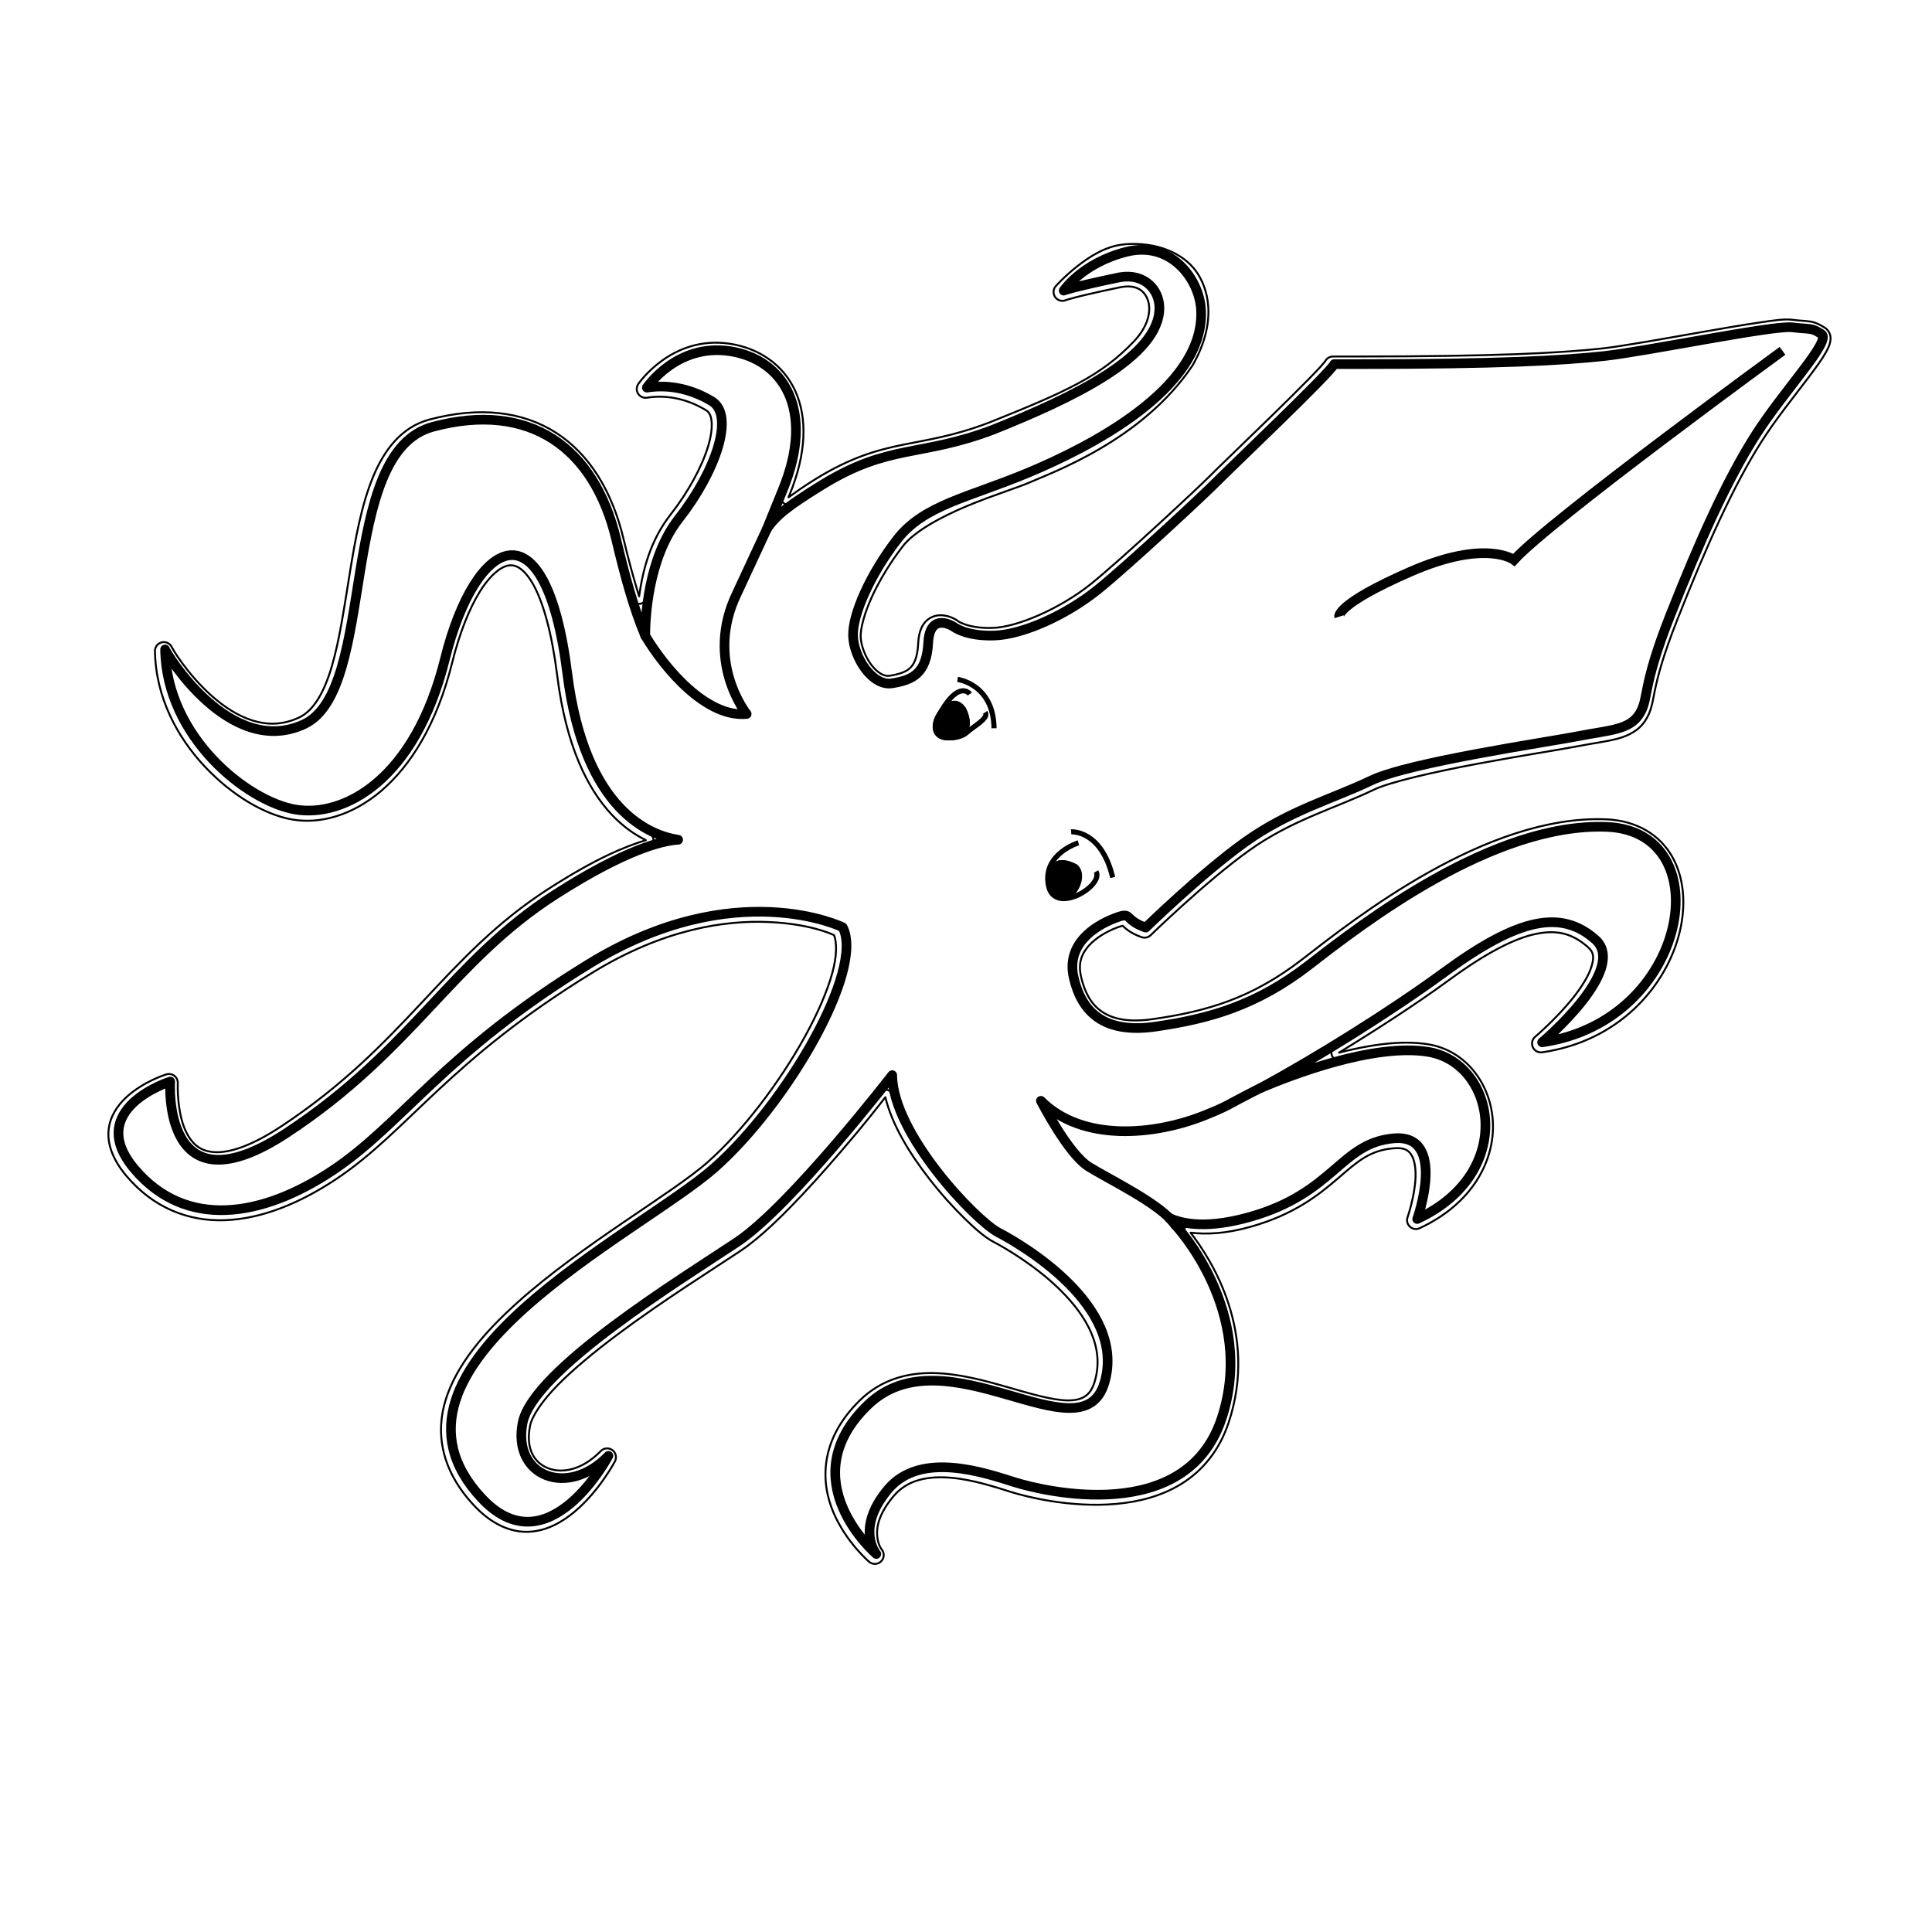
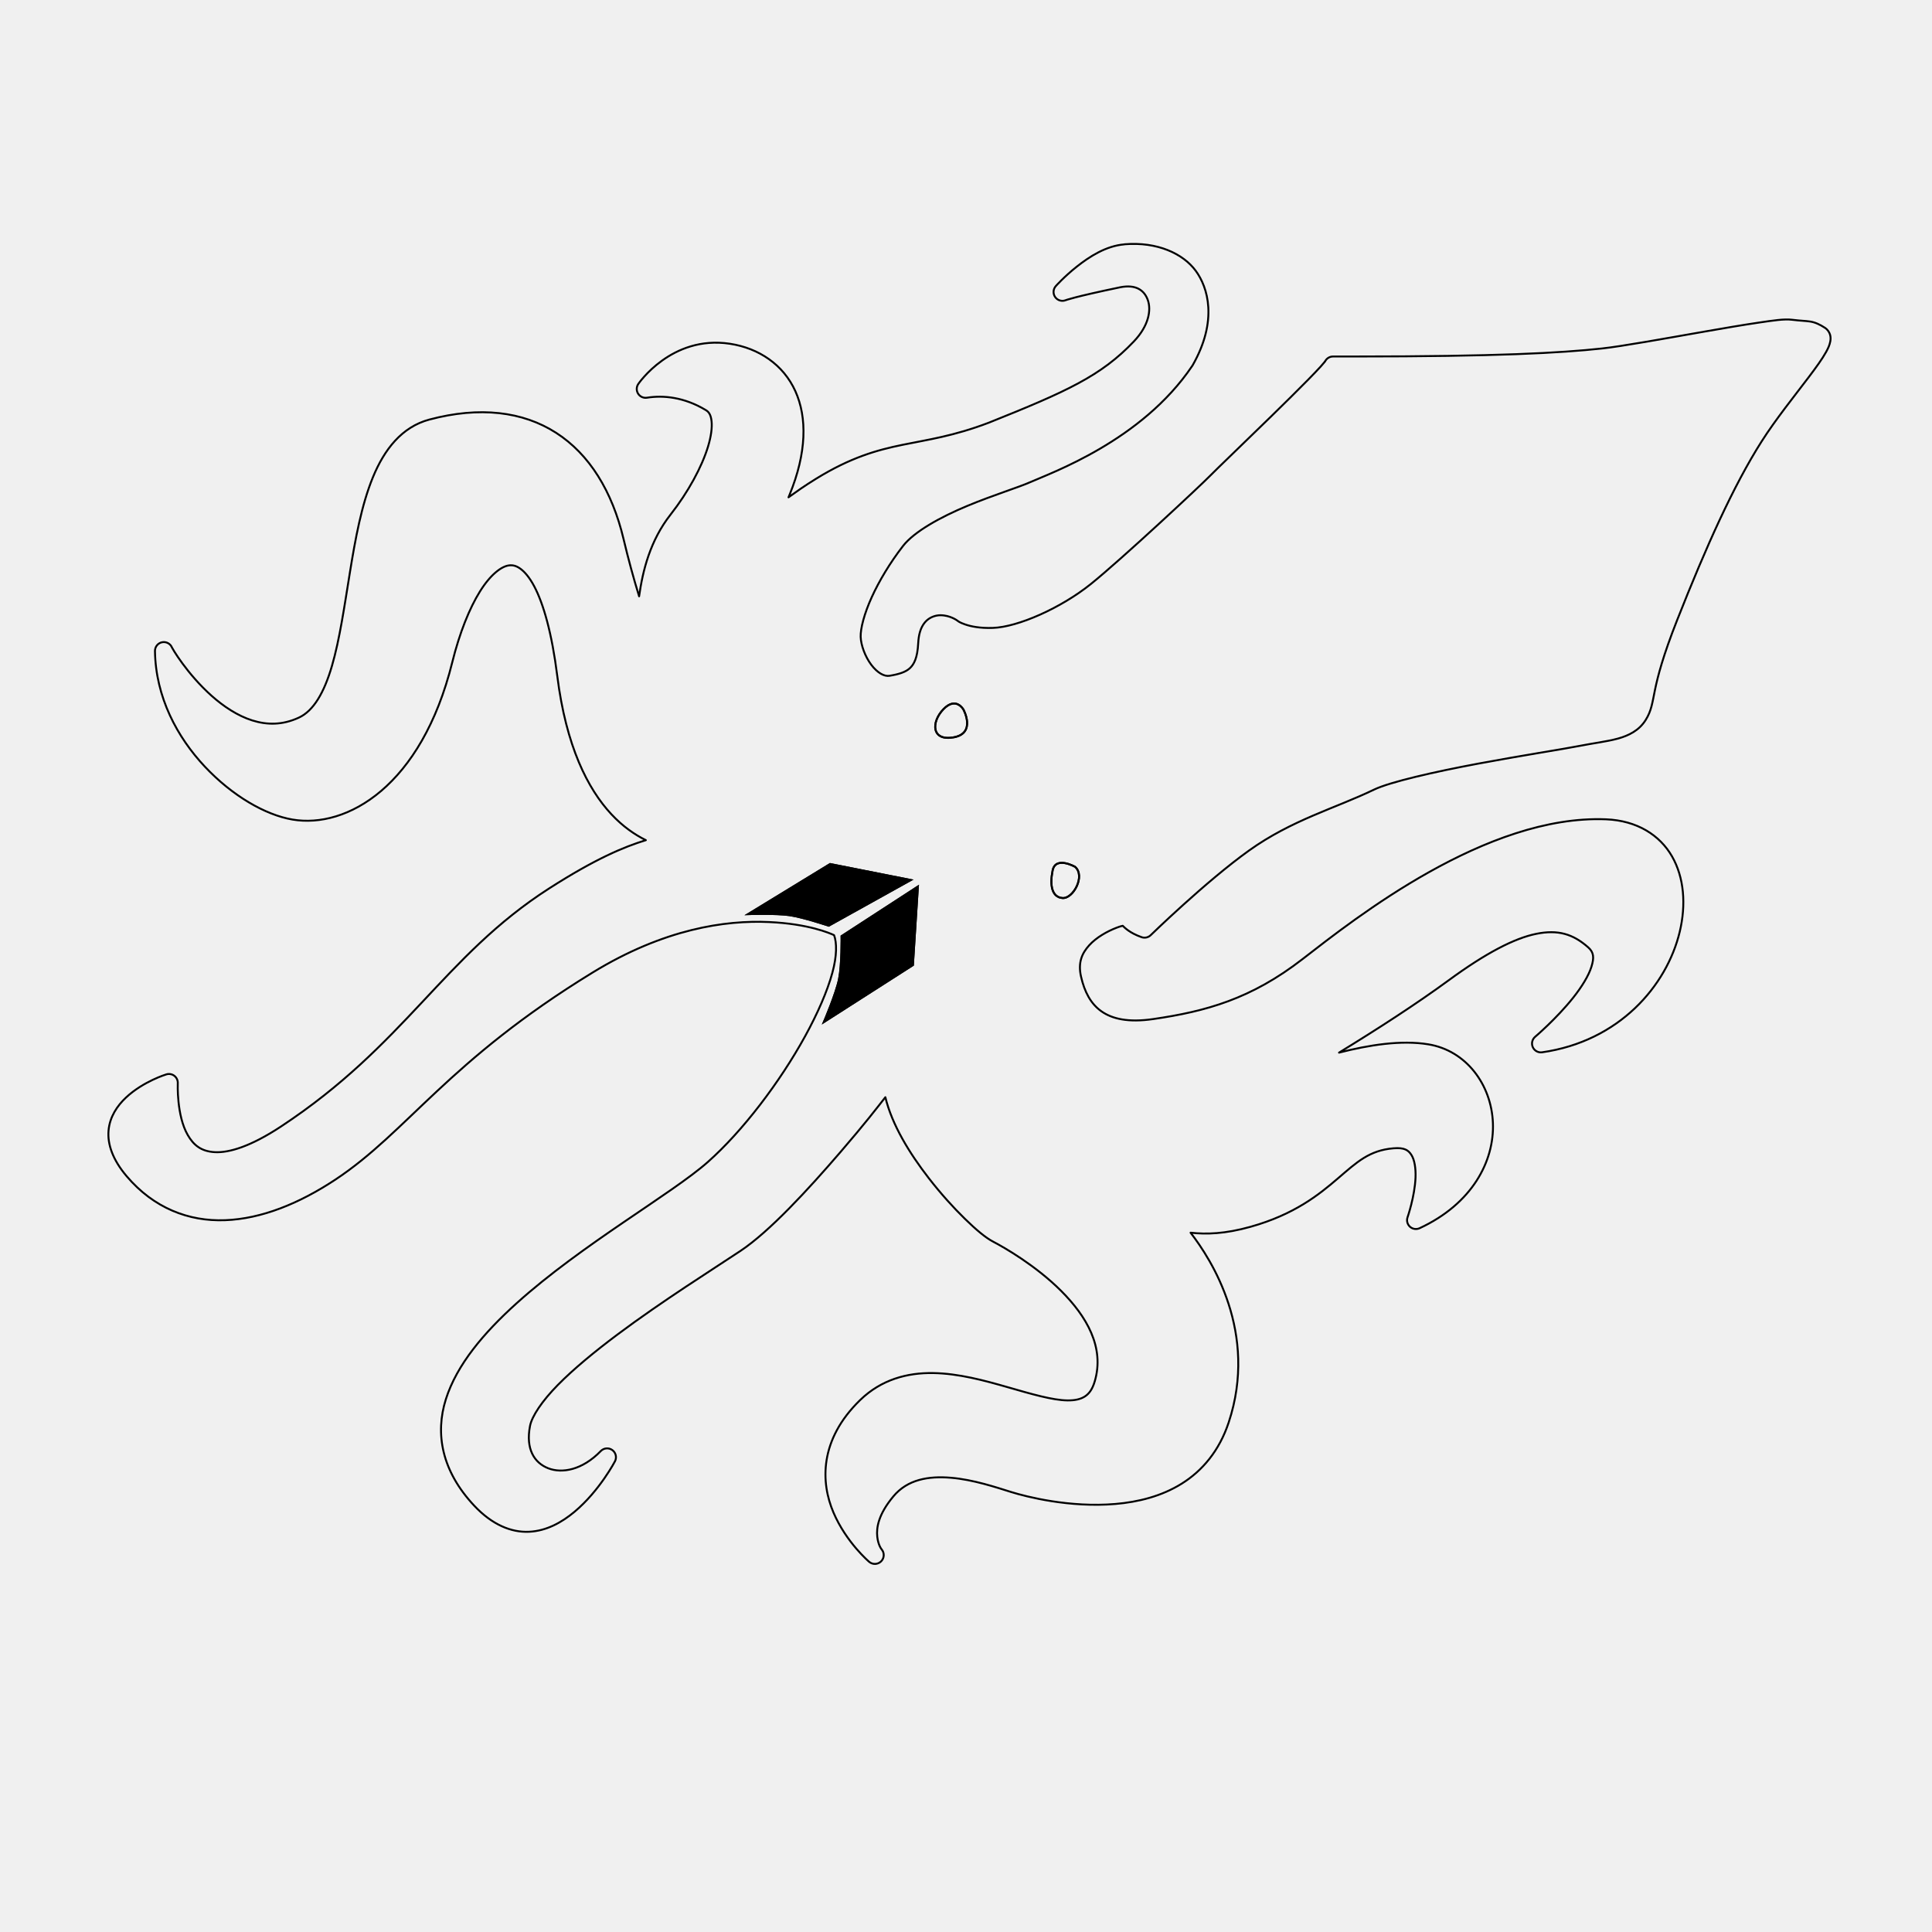
<svg xmlns="http://www.w3.org/2000/svg" width="100.0mm" height="100.0mm" viewBox="0 0 100.0 100.0" version="1.1" id="svg872">
  <defs id="defs866" />
-   <g id="g1424">
-     <rect id="rect1422" style="stroke:none;fill-opacity:1;fill:#FFFFFF" height="100.0" width="100.0" y="0" x="0" />
+   <g id="g1424" style="display:none">
+     <rect id="rect1422" style="fill:#ffffff;fill-opacity:1;stroke:none" height="100" width="100" y="0" x="0" />
  </g>
  <g id="g1426" style="display:inline">
    <path transform="translate(-2.375078,-199.7058)" style="display:inline;opacity:1;fill:none;stroke:#000000;stroke-width:0.1;stroke-linecap:round;stroke-linejoin:round;stroke-miterlimit:4;stroke-dasharray:none;stroke-opacity:1;image-rendering:auto" id="path56-6" d="m 60.574,212.354 c -0.956,0.079 -1.813,0.638 -2.461,1.15 -0.648,0.513 -1.09,1.01 -1.09,1.01 a 0.458,0.458 0 0 0 0.512,0.73 c 0,0 0.406,-0.166 2.826,-0.67 0.803,-0.158 1.241,0.149 1.424,0.66 0.183,0.511 0.06,1.323 -0.723,2.146 -1.694,1.782 -3.458,2.584 -7.508,4.205 -1.839,0.699 -3.137,0.873 -4.465,1.145 -1.33,0.272 -2.681,0.652 -4.465,1.75 -0.636,0.392 -1.027,0.674 -1.436,0.967 0.023,-0.057 0.032,-0.078 0.057,-0.139 0.885,-2.16 0.915,-3.989 0.297,-5.357 -0.619,-1.369 -1.887,-2.225 -3.391,-2.453 -3.028,-0.459 -4.742,2.088 -4.742,2.088 a 0.458,0.458 0 0 0 0.453,0.705 c 0.838,-0.135 1.925,-0.035 3.049,0.643 0.165,0.099 0.26,0.255 0.295,0.578 0.035,0.324 -0.024,0.785 -0.184,1.311 -0.319,1.05 -1.025,2.352 -1.938,3.516 -1.058,1.348 -1.439,2.892 -1.629,4.232 -0.293,-0.951 -0.561,-1.941 -0.805,-2.965 -0.587,-2.47 -1.763,-4.386 -3.488,-5.496 -1.725,-1.11 -3.966,-1.38 -6.562,-0.688 -1.43,0.381 -2.335,1.552 -2.924,2.988 -0.589,1.436 -0.907,3.18 -1.189,4.918 -0.283,1.738 -0.529,3.471 -0.93,4.844 -0.4,1.373 -0.95,2.326 -1.713,2.678 -0.856,0.395 -1.647,0.384 -2.41,0.145 -0.763,-0.24 -1.49,-0.725 -2.113,-1.281 -0.623,-0.556 -1.142,-1.178 -1.502,-1.668 -0.18,-0.245 -0.322,-0.458 -0.416,-0.609 -0.047,-0.076 -0.082,-0.137 -0.104,-0.176 -0.009,-0.015 -0.014,-0.023 -0.018,-0.029 a 0.458,0.458 0 0 0 -0.885,0.166 c 0.034,2.398 1.155,4.468 2.578,5.984 1.424,1.517 3.135,2.505 4.541,2.744 2.803,0.476 6.673,-1.711 8.268,-8.137 0.381,-1.536 0.892,-2.8 1.434,-3.67 0.542,-0.87 1.109,-1.299 1.504,-1.348 0.198,-0.024 0.373,0.016 0.592,0.174 0.218,0.158 0.467,0.446 0.707,0.896 0.48,0.9 0.92,2.427 1.199,4.65 0.458,3.647 1.576,5.847 2.803,7.162 0.597,0.64 1.216,1.059 1.783,1.34 -1.134,0.348 -2.604,0.959 -4.994,2.49 -2.749,1.76 -4.626,3.806 -6.607,5.918 -1.982,2.112 -4.072,4.294 -7.287,6.414 -1.585,1.045 -2.699,1.365 -3.42,1.326 -0.721,-0.038 -1.108,-0.376 -1.402,-0.883 -0.589,-1.013 -0.518,-2.674 -0.518,-2.674 a 0.458,0.458 0 0 0 -0.596,-0.467 c 0,0 -1.192,0.359 -2.088,1.201 -0.448,0.421 -0.839,0.992 -0.9,1.707 -0.061,0.715 0.222,1.518 0.936,2.359 1.405,1.655 3.213,2.349 5.098,2.279 1.884,-0.07 3.842,-0.865 5.709,-2.102 3.749,-2.483 5.809,-6.121 13.309,-10.715 3.703,-2.268 6.882,-2.718 9.137,-2.615 2.034,0.092 3.14,0.574 3.365,0.678 0.145,0.394 0.152,1.064 -0.088,1.943 -0.261,0.958 -0.762,2.106 -1.414,3.293 -1.305,2.373 -3.226,4.904 -5.033,6.506 -1.857,1.646 -6.515,4.262 -9.9,7.314 -1.693,1.526 -3.091,3.173 -3.658,4.961 -0.567,1.788 -0.217,3.721 1.469,5.516 0.926,0.986 1.914,1.389 2.83,1.348 0.916,-0.041 1.711,-0.493 2.361,-1.037 1.3,-1.088 2.094,-2.615 2.094,-2.615 a 0.458,0.458 0 0 0 -0.732,-0.531 c -0.97,1.001 -2.02,1.174 -2.729,0.895 -0.708,-0.279 -1.173,-0.983 -0.938,-2.191 0.099,-0.505 0.623,-1.289 1.441,-2.121 0.819,-0.832 1.911,-1.73 3.078,-2.604 2.334,-1.746 4.961,-3.392 6.377,-4.336 1.506,-1.004 3.498,-3.169 5.166,-5.107 1.303,-1.514 1.917,-2.319 2.33,-2.846 0.343,1.427 1.248,2.901 2.248,4.191 0.627,0.808 1.287,1.537 1.873,2.107 0.586,0.571 1.066,0.975 1.463,1.182 0.56,0.291 2.2,1.231 3.514,2.545 1.314,1.314 2.264,2.923 1.738,4.689 -0.125,0.419 -0.297,0.638 -0.512,0.777 -0.215,0.139 -0.504,0.207 -0.893,0.203 -0.777,-0.009 -1.885,-0.335 -3.098,-0.684 -1.213,-0.348 -2.541,-0.712 -3.867,-0.732 -1.326,-0.02 -2.67,0.33 -3.77,1.396 -2.122,2.06 -2.047,4.265 -1.383,5.82 0.664,1.556 1.854,2.559 1.854,2.559 a 0.458,0.458 0 0 0 0.646,-0.643 c 0,0 -0.183,-0.204 -0.232,-0.66 -0.049,-0.456 0.046,-1.147 0.836,-2.092 0.728,-0.871 1.808,-1.059 2.977,-0.961 1.168,0.098 2.352,0.5 3.117,0.738 0.797,0.248 3.04,0.82 5.395,0.619 1.177,-0.1 2.387,-0.397 3.439,-1.055 1.053,-0.658 1.936,-1.686 2.426,-3.166 1.539,-4.645 -0.897,-8.434 -1.973,-9.82 0.816,0.09 1.78,0.065 3.1,-0.305 2.283,-0.64 3.55,-1.667 4.529,-2.508 0.98,-0.841 1.623,-1.45 2.869,-1.555 0.577,-0.049 0.775,0.097 0.934,0.346 0.159,0.249 0.232,0.692 0.211,1.18 -0.042,0.975 -0.412,2.041 -0.412,2.041 a 0.458,0.458 0 0 0 0.625,0.568 c 2.725,-1.266 3.871,-3.471 3.793,-5.447 -0.078,-1.977 -1.375,-3.748 -3.344,-4.07 -1.412,-0.231 -3.075,0.034 -4.621,0.43 1.998,-1.224 4.003,-2.519 5.686,-3.752 1.912,-1.401 3.385,-2.165 4.516,-2.396 1.131,-0.231 1.911,0.006 2.695,0.699 0.291,0.258 0.315,0.528 0.168,1.002 -0.147,0.474 -0.515,1.062 -0.949,1.607 -0.868,1.09 -1.965,2.02 -1.965,2.02 a 0.458,0.458 0 0 0 0.359,0.803 c 3.99,-0.57 6.456,-3.44 7.125,-6.24 0.334,-1.4 0.23,-2.802 -0.4,-3.902 -0.63,-1.1 -1.812,-1.854 -3.416,-1.918 -6.19,-0.248 -12.961,5.105 -15.701,7.23 -2.673,2.074 -5.016,2.713 -7.734,3.109 -1.301,0.19 -2.129,-0.011 -2.682,-0.4 -0.553,-0.39 -0.877,-1.007 -1.057,-1.801 -0.163,-0.723 0.046,-1.199 0.422,-1.615 0.376,-0.416 0.942,-0.726 1.4,-0.904 0.216,-0.084 0.313,-0.102 0.338,-0.107 0.082,0.078 0.344,0.366 0.975,0.588 a 0.458,0.458 0 0 0 0.473,-0.104 c 0,0 2.855,-2.782 5.09,-4.381 2.214,-1.584 4.47,-2.187 6.465,-3.15 0.829,-0.4 3.155,-0.928 5.391,-1.346 2.236,-0.417 4.413,-0.754 5.227,-0.914 0.76,-0.15 1.414,-0.223 1.992,-0.379 0.578,-0.156 1.114,-0.426 1.449,-0.959 0.311,-0.494 0.348,-0.905 0.49,-1.584 0.142,-0.679 0.401,-1.713 1.145,-3.598 1.499,-3.798 2.914,-6.953 4.371,-9.244 0.722,-1.136 1.703,-2.353 2.447,-3.338 0.372,-0.493 0.686,-0.923 0.891,-1.293 0.102,-0.185 0.181,-0.35 0.217,-0.549 0.018,-0.1 0.025,-0.213 -0.012,-0.344 -0.037,-0.13 -0.133,-0.271 -0.254,-0.35 -0.288,-0.189 -0.53,-0.294 -0.779,-0.332 -0.25,-0.038 -0.471,-0.035 -0.938,-0.092 -0.409,-0.049 -0.949,0.035 -1.746,0.152 -0.797,0.117 -1.782,0.286 -2.805,0.465 -2.045,0.358 -4.251,0.759 -5.291,0.871 -2.148,0.231 -5.389,0.414 -12.814,0.414 h -1.102 a 0.458,0.458 0 0 0 -0.414,0.264 c 0.028,-0.06 0.003,-0.009 -0.039,0.043 -0.042,0.051 -0.104,0.126 -0.184,0.213 -0.159,0.175 -0.383,0.409 -0.646,0.678 -0.528,0.538 -1.221,1.222 -1.926,1.91 -1.409,1.376 -2.833,2.738 -3.148,3.062 -0.478,0.492 -4.6,4.34 -6.174,5.605 -1.551,1.247 -3.779,2.23 -5.072,2.273 -0.69,0.023 -1.156,-0.081 -1.443,-0.182 -0.287,-0.1 -0.359,-0.168 -0.359,-0.168 a 0.458,0.458 0 0 0 -0.035,-0.025 c 0,0 -0.366,-0.281 -0.881,-0.281 -0.257,-2e-5 -0.583,0.107 -0.801,0.369 -0.218,0.262 -0.324,0.619 -0.348,1.088 -0.038,0.749 -0.214,1.087 -0.436,1.289 -0.221,0.202 -0.567,0.309 -1.051,0.389 -0.27,0.044 -0.625,-0.152 -0.941,-0.57 -0.316,-0.419 -0.536,-1.015 -0.549,-1.449 -0.013,-0.424 0.184,-1.194 0.57,-2.043 0.386,-0.849 0.95,-1.791 1.621,-2.656 0.582,-0.751 1.955,-1.503 3.314,-2.07 1.359,-0.567 2.663,-0.962 3.285,-1.24 0.498,-0.222 1.966,-0.77 3.596,-1.725 1.63,-0.955 3.458,-2.332 4.773,-4.283 a 0.458,0.458 0 0 0 0.02,-0.029 c 1.336,-2.344 0.78,-4.058 0.166,-4.895 -0.648,-0.883 -1.981,-1.517 -3.693,-1.375 z" />
  </g>
-   <g id="g1428" />
-   <g id="g1430">
+   <g id="g1428" style="display:inline">
+     <path style="display:inline;fill:#000000;fill-opacity:1;stroke:#000000;stroke-width:0.1;stroke-linecap:butt;stroke-linejoin:miter;stroke-miterlimit:4;stroke-dasharray:none;stroke-opacity:1" d="m 43.56,48.454 c 0,0 0.021,1.474 -0.13,2.223 -0.151,0.749 -0.785,2.223 -0.785,2.223 l 4.607,-2.948 0.258,-4.064 z" id="path1828-2-0-0" />
+     <path style="display:inline;fill:#000000;fill-opacity:1;stroke:#000000;stroke-width:0.1;stroke-linecap:butt;stroke-linejoin:miter;stroke-miterlimit:4;stroke-dasharray:none;stroke-opacity:1" d="m 38.721,47.315 c 0,0 1.445,-0.048 2.145,0.053 0.7,0.101 2.028,0.545 2.028,0.545 l 4.248,-2.363 -4.176,-0.828 z" id="path1828-9-6" />
+     <path style="display:inline;opacity:1;fill:none;fill-opacity:1;stroke:#000000;stroke-width:0.1;stroke-linecap:butt;stroke-linejoin:miter;stroke-miterlimit:4;stroke-dasharray:none;stroke-opacity:1" d="m 55.642,44.864 c 0,0 -1.004,-0.567 -1.158,0.189 -0.154,0.756 -0.047,1.382 0.508,1.429 0.555,0.047 1.205,-1.146 0.65,-1.618 z" id="path841-0-3-2" />
+     <path style="display:inline;opacity:1;fill:none;fill-opacity:1;stroke:#000000;stroke-width:0.1;stroke-linecap:butt;stroke-linejoin:miter;stroke-miterlimit:4;stroke-dasharray:none;stroke-opacity:1" d="m 49.867,36.726 c 0,0 -0.384,-0.693 -1.036,-0.017 -0.651,0.676 -0.618,1.67 0.543,1.453 1.161,-0.217 0.493,-1.437 0.493,-1.437 z" id="path845-3-3-6-6" />
+   </g>
+   <g id="g1430" style="display:none">
    <path style="display:inline;opacity:1;fill:#000000;fill-opacity:1;stroke:#000000;stroke-width:0.265px;stroke-linecap:butt;stroke-linejoin:miter;stroke-opacity:1" d="m 55.666,44.852 c 0,0 -1.004,-0.567 -1.158,0.189 -0.154,0.756 -0.047,1.382 0.508,1.429 0.555,0.047 1.205,-1.146 0.65,-1.618 z" id="path841-0-7" />
    <path style="display:inline;opacity:1;fill:#000000;fill-opacity:1;stroke:#000000;stroke-width:0.265px;stroke-linecap:butt;stroke-linejoin:miter;stroke-opacity:1" d="m 49.879,36.714 c 0,0 -0.384,-0.693 -1.036,-0.017 -0.651,0.676 -0.618,1.67 0.543,1.453 1.161,-0.217 0.493,-1.437 0.493,-1.437 z" id="path845-3-5" />
  </g>
-   <g id="g1432" />
+   <g id="g1432" style="display:none" />
  <g id="g1434" style="display:inline">
-     <path style="display:inline;opacity:1;fill:none;stroke:#000000;stroke-width:0.1;stroke-linecap:round;stroke-linejoin:round;stroke-miterlimit:4;stroke-dasharray:none;stroke-opacity:1;image-rendering:auto" id="path56-6-3" d="m 60.607,212.746 c -0.823,0.068 -1.626,0.572 -2.25,1.066 -0.619,0.49 -1.041,0.963 -1.041,0.963 a 0.393,0.393 0 0 1 0,0.002 c -0.039,0.043 0.017,0.123 0.07,0.102 v 0.002 c 0,0 0.142,-0.057 0.555,-0.164 0.413,-0.107 1.126,-0.275 2.34,-0.527 a 0.393,0.393 0 0 1 0.004,-0.002 c 0.462,-0.091 0.871,-0.054 1.201,0.117 0.33,0.172 0.553,0.471 0.67,0.797 0.246,0.688 0.049,1.649 -0.809,2.551 -1.747,1.838 -3.592,2.676 -7.646,4.299 a 0.393,0.393 0 0 1 -0.006,0.002 c -1.876,0.713 -3.217,0.894 -4.527,1.162 -1.31,0.268 -2.593,0.627 -4.336,1.699 -0.626,0.385 -1.004,0.66 -1.414,0.953 a 0.393,0.393 0 0 1 -0.592,-0.469 c 0.023,-0.056 0.032,-0.078 0.057,-0.139 0.856,-2.091 0.865,-3.802 0.303,-5.047 -0.561,-1.241 -1.7,-2.016 -3.092,-2.227 -2.789,-0.423 -4.351,1.909 -4.355,1.916 -0.027,0.041 0.013,0.107 0.062,0.1 0.921,-0.148 2.109,-0.031 3.314,0.695 0.263,0.158 0.441,0.485 0.482,0.871 0.044,0.41 -0.027,0.906 -0.197,1.467 -0.339,1.118 -1.066,2.446 -2.006,3.645 -0.996,1.269 -1.363,2.735 -1.549,4.045 a 0.393,0.393 0 0 1 -0.764,0.061 c -0.295,-0.959 -0.567,-1.957 -0.812,-2.988 -0.571,-2.4 -1.698,-4.215 -3.318,-5.258 -1.619,-1.042 -3.731,-1.308 -6.248,-0.637 -1.276,0.34 -2.098,1.381 -2.662,2.756 -0.566,1.379 -0.882,3.099 -1.164,4.832 -0.282,1.732 -0.528,3.474 -0.941,4.891 -0.414,1.418 -0.983,2.491 -1.926,2.926 -0.942,0.434 -1.857,0.424 -2.691,0.162 -0.84,-0.264 -1.606,-0.782 -2.258,-1.363 -0.651,-0.581 -1.184,-1.221 -1.557,-1.729 -0.186,-0.253 -0.333,-0.474 -0.434,-0.635 -0.051,-0.083 -0.089,-0.149 -0.113,-0.193 0.002,0.004 0.009,0.026 -0.025,-0.041 a 0.393,0.393 0 0 1 -0.016,-0.037 c -0.021,-0.056 -0.125,-0.036 -0.125,0.023 0.034,2.278 1.102,4.256 2.473,5.717 1.374,1.464 3.039,2.409 4.32,2.627 2.548,0.433 6.257,-1.542 7.82,-7.844 0.389,-1.567 0.907,-2.862 1.48,-3.783 0.576,-0.926 1.161,-1.454 1.789,-1.531 0.278,-0.034 0.597,0.048 0.871,0.246 0.288,0.208 0.564,0.541 0.824,1.029 0.52,0.975 0.959,2.535 1.242,4.787 0.451,3.588 1.541,5.701 2.699,6.943 0.563,0.604 1.14,0.994 1.67,1.256 a 0.393,0.393 0 0 1 -0.059,0.727 c -1.102,0.338 -2.528,0.93 -4.896,2.447 -2.701,1.73 -4.549,3.742 -6.533,5.855 -1.984,2.114 -4.104,4.327 -7.357,6.473 -1.625,1.071 -2.8,1.436 -3.658,1.391 -0.836,-0.044 -1.389,-0.508 -1.721,-1.078 -0.345,-0.593 -0.473,-1.302 -0.531,-1.873 -0.059,-0.571 -0.039,-1.016 -0.039,-1.016 a 0.393,0.393 0 0 1 0,-0.01 c 0.003,-0.042 -0.044,-0.077 -0.084,-0.064 a 0.393,0.393 0 0 1 -0.006,0.002 c 0,0 -1.122,0.35 -1.932,1.111 -0.402,0.378 -0.727,0.862 -0.777,1.453 -0.05,0.588 0.177,1.286 0.844,2.072 1.332,1.57 3.005,2.206 4.783,2.141 1.784,-0.066 3.68,-0.828 5.506,-2.037 3.656,-2.422 5.769,-6.098 13.32,-10.723 3.768,-2.308 7.036,-2.777 9.359,-2.672 2.089,0.095 3.265,0.6 3.512,0.713 a 0.393,0.393 0 0 1 0.205,0.221 c 0.194,0.526 0.176,1.254 -0.078,2.184 -0.274,1.004 -0.786,2.173 -1.449,3.379 -1.326,2.412 -3.258,4.965 -5.115,6.611 -1.947,1.726 -6.564,4.305 -9.898,7.312 -1.668,1.504 -3.015,3.111 -3.547,4.787 -0.528,1.666 -0.227,3.415 1.381,5.127 0.867,0.923 1.737,1.26 2.525,1.225 0.797,-0.036 1.516,-0.434 2.127,-0.945 1.22,-1.021 1.995,-2.492 1.996,-2.494 0.028,-0.054 -0.061,-0.12 -0.104,-0.076 -1.053,1.083 -2.27,1.332 -3.152,0.984 -0.432,-0.17 -0.811,-0.487 -1.031,-0.941 -0.22,-0.454 -0.278,-1.026 -0.148,-1.691 0.134,-0.687 0.702,-1.46 1.549,-2.32 0.842,-0.855 1.945,-1.762 3.121,-2.643 2.352,-1.76 4.989,-3.413 6.395,-4.35 1.422,-0.948 3.424,-3.104 5.086,-5.035 1.298,-1.509 1.903,-2.301 2.32,-2.832 a 0.393,0.393 0 0 1 0.691,0.15 c 0.32,1.334 1.194,2.777 2.176,4.043 0.615,0.793 1.264,1.51 1.836,2.066 0.575,0.56 1.046,0.944 1.371,1.113 0.589,0.306 2.246,1.254 3.609,2.617 1.36,1.36 2.419,3.125 1.838,5.078 -0.142,0.478 -0.382,0.807 -0.674,0.996 -0.301,0.196 -0.675,0.27 -1.111,0.266 -0.883,-0.01 -1.992,-0.349 -3.203,-0.697 -1.21,-0.347 -2.506,-0.7 -3.764,-0.719 -1.253,-0.019 -2.475,0.3 -3.49,1.285 -2.018,1.959 -1.911,3.943 -1.295,5.385 0.621,1.455 1.744,2.409 1.746,2.41 0.049,0.035 0.13,-0.042 0.09,-0.09 l 0.01,0.012 c 0,0 -0.09,-0.104 -0.16,-0.25 -0.07,-0.146 -0.14,-0.355 -0.17,-0.629 -0.06,-0.552 0.085,-1.381 0.926,-2.387 0.833,-0.996 2.08,-1.205 3.311,-1.102 1.235,0.104 2.446,0.521 3.201,0.756 0.761,0.237 2.973,0.795 5.244,0.602 1.135,-0.097 2.281,-0.382 3.264,-0.996 0.98,-0.613 1.799,-1.558 2.262,-2.955 1.48,-4.466 -0.871,-8.118 -1.91,-9.457 a 0.393,0.393 0 0 1 0.354,-0.631 c 0.774,0.086 1.675,0.065 2.951,-0.293 2.214,-0.621 3.406,-1.593 4.379,-2.428 0.973,-0.836 1.731,-1.534 3.092,-1.648 0.325,-0.027 0.585,-0.005 0.812,0.094 0.227,0.099 0.386,0.276 0.486,0.434 0.243,0.381 0.294,0.871 0.271,1.408 -0.045,1.062 -0.434,2.152 -0.434,2.152 a 0.393,0.393 0 0 1 0,0.004 c -0.017,0.048 0.042,0.101 0.088,0.08 a 0.393,0.393 0 0 1 0,-0.002 c 2.605,-1.21 3.638,-3.261 3.566,-5.074 -0.072,-1.814 -1.244,-3.408 -3.014,-3.697 -1.316,-0.215 -2.94,0.033 -4.461,0.422 a 0.393,0.393 0 0 1 -0.303,-0.717 c 1.993,-1.221 3.99,-2.51 5.658,-3.732 1.935,-1.418 3.438,-2.213 4.67,-2.465 1.217,-0.249 2.185,0.039 3.033,0.789 0.193,0.171 0.339,0.403 0.377,0.656 0.038,0.253 -0.012,0.495 -0.094,0.758 -0.175,0.564 -0.563,1.166 -1.016,1.734 -0.901,1.132 -2.02,2.076 -2.02,2.076 -0.042,0.036 -0.004,0.121 0.051,0.113 3.829,-0.547 6.165,-3.296 6.797,-5.943 0.316,-1.324 0.208,-2.624 -0.359,-3.615 -0.563,-0.983 -1.601,-1.661 -3.09,-1.721 -5.952,-0.238 -12.701,5.019 -15.445,7.148 -2.73,2.118 -5.172,2.787 -7.918,3.188 -1.364,0.199 -2.313,-0.007 -2.965,-0.467 -0.653,-0.461 -1.021,-1.186 -1.213,-2.037 -0.187,-0.83 0.087,-1.492 0.514,-1.965 0.442,-0.49 1.049,-0.814 1.549,-1.008 0.235,-0.091 0.398,-0.125 0.398,-0.125 a 0.393,0.393 0 0 1 0.354,0.102 c 0.063,0.06 0.11,0.114 0.236,0.203 0.126,0.089 0.316,0.198 0.598,0.297 0.023,0.008 0.049,0.003 0.066,-0.014 0,0 2.855,-2.788 5.137,-4.42 2.279,-1.63 4.573,-2.243 6.521,-3.184 0.483,-0.233 1.271,-0.459 2.246,-0.695 0.975,-0.237 2.121,-0.474 3.244,-0.684 2.244,-0.419 4.437,-0.759 5.223,-0.914 0.778,-0.153 1.431,-0.227 1.967,-0.371 0.526,-0.142 0.953,-0.366 1.219,-0.789 0.266,-0.423 0.292,-0.759 0.438,-1.455 0.145,-0.694 0.414,-1.761 1.164,-3.662 1.503,-3.807 2.922,-6.978 4.404,-9.311 0.74,-1.165 1.726,-2.386 2.465,-3.363 0.37,-0.489 0.677,-0.913 0.861,-1.246 0.096,-0.173 0.149,-0.291 0.174,-0.428 0.012,-0.067 0.013,-0.108 -0.004,-0.168 -0.008,-0.028 -0.067,-0.114 -0.09,-0.129 -0.26,-0.17 -0.444,-0.244 -0.625,-0.271 -0.212,-0.033 -0.441,-0.032 -0.924,-0.09 -0.315,-0.038 -0.843,0.033 -1.643,0.15 -0.79,0.116 -1.772,0.284 -2.793,0.463 -2.043,0.358 -4.236,0.759 -5.316,0.875 -2.168,0.233 -5.425,0.416 -12.857,0.416 h -1.102 c -0.024,2e-5 -0.048,0.015 -0.059,0.037 a 0.393,0.393 0 0 1 -0.078,0.109 c -0.006,0.008 -0.005,0.008 -0.012,0.016 -0.047,0.058 -0.113,0.135 -0.197,0.229 -0.165,0.182 -0.39,0.418 -0.656,0.689 -0.532,0.542 -1.226,1.227 -1.932,1.916 -1.411,1.378 -2.857,2.76 -3.143,3.055 -0.276,0.284 -1.402,1.345 -2.691,2.529 -1.289,1.184 -2.71,2.46 -3.518,3.109 -1.616,1.299 -3.828,2.31 -5.305,2.359 -0.735,0.025 -1.254,-0.087 -1.586,-0.203 -0.16,-0.056 -0.271,-0.106 -0.348,-0.148 -0.077,-0.042 -0.15,-0.104 -0.15,-0.104 l 0.023,0.019 c -0.002,-0.001 -0.004,-8.4e-4 -0.006,-0.002 a 0.393,0.393 0 0 1 -0.025,-0.018 c 0,0 -0.269,-0.201 -0.641,-0.201 -0.148,-2e-5 -0.37,0.074 -0.498,0.229 -0.145,0.174 -0.236,0.436 -0.258,0.855 -0.041,0.804 -0.257,1.281 -0.562,1.561 -0.321,0.293 -0.741,0.403 -1.252,0.486 -0.507,0.083 -0.954,-0.238 -1.32,-0.723 -0.371,-0.492 -0.61,-1.118 -0.627,-1.674 -0.017,-0.56 0.203,-1.332 0.605,-2.217 0.401,-0.881 0.978,-1.845 1.668,-2.734 0.688,-0.887 2.086,-1.615 3.473,-2.193 1.382,-0.577 2.715,-0.985 3.277,-1.236 0.541,-0.241 1.959,-0.769 3.557,-1.705 1.598,-0.936 3.377,-2.281 4.646,-4.164 a 0.393,0.393 0 0 1 0.004,-0.004 v -0.002 c 4.87e-4,-8.5e-4 0.002,-0.001 0.002,-0.002 1.269,-2.229 0.719,-3.742 0.189,-4.463 -0.549,-0.748 -1.744,-1.348 -3.344,-1.215 z" transform="translate(-2.375078,-199.7058)" />
+     <path style="fill:#000000;fill-opacity:1;stroke:#000000;stroke-width:0.1;stroke-linecap:butt;stroke-linejoin:miter;stroke-miterlimit:4;stroke-dasharray:none;stroke-opacity:1" d="m 43.56,48.454 c 0,0 0.021,1.474 -0.13,2.223 -0.151,0.749 -0.785,2.223 -0.785,2.223 l 4.607,-2.948 0.258,-4.064 z" id="path1828-2-0" />
+     <path style="fill:#000000;fill-opacity:1;stroke:#000000;stroke-width:0.1;stroke-linecap:butt;stroke-linejoin:miter;stroke-miterlimit:4;stroke-dasharray:none;stroke-opacity:1" d="m 38.721,47.315 c 0,0 1.445,-0.048 2.145,0.053 0.7,0.101 2.028,0.545 2.028,0.545 l 4.248,-2.363 -4.176,-0.828 z" id="path1828-9" />
+     <path style="display:inline;opacity:1;fill:none;fill-opacity:1;stroke:#000000;stroke-width:0.1;stroke-linecap:butt;stroke-linejoin:miter;stroke-miterlimit:4;stroke-dasharray:none;stroke-opacity:1" d="m 55.642,44.864 c 0,0 -1.004,-0.567 -1.158,0.189 -0.154,0.756 -0.047,1.382 0.508,1.429 0.555,0.047 1.205,-1.146 0.65,-1.618 z" id="path841-0-3" />
+     <path style="display:inline;opacity:1;fill:none;fill-opacity:1;stroke:#000000;stroke-width:0.1;stroke-linecap:butt;stroke-linejoin:miter;stroke-miterlimit:4;stroke-dasharray:none;stroke-opacity:1" d="m 49.867,36.726 c 0,0 -0.384,-0.693 -1.036,-0.017 -0.651,0.676 -0.618,1.67 0.543,1.453 1.161,-0.217 0.493,-1.437 0.493,-1.437 z" id="path845-3-3-6" />
  </g>
-   <g id="g1436" style="display:inline;opacity:1">
+   <g id="g1436" style="display:none;opacity:1">
    <path style="display:inline;opacity:1;fill:#000000;fill-opacity:1;stroke:#000000;stroke-width:0.265px;stroke-linecap:butt;stroke-linejoin:miter;stroke-opacity:1" d="m 55.642,44.864 c 0,0 -1.004,-0.567 -1.158,0.189 -0.154,0.756 -0.047,1.382 0.508,1.429 0.555,0.047 1.205,-1.146 0.65,-1.618 z" id="path841-0" />
-     <path style="display:inline;opacity:1;fill:#000000;fill-opacity:1;stroke:#000000;stroke-width:0.265px;stroke-linecap:butt;stroke-linejoin:miter;stroke-opacity:1" d="m 49.867,36.726 c 0,0 -0.384,-0.693 -1.036,-0.017 -0.651,0.676 -0.618,1.67 0.543,1.453 1.161,-0.217 0.493,-1.437 0.493,-1.437 z" id="path845-3" />
+     <path style="display:inline;opacity:1;fill:#000000;fill-opacity:1;stroke:#000000;stroke-width:0.265px;stroke-linecap:butt;stroke-linejoin:miter;stroke-opacity:1" d="m 49.867,36.726 c 0,0 -0.384,-0.693 -1.036,-0.017 -0.651,0.676 -0.618,1.67 0.543,1.453 1.161,-0.217 0.493,-1.437 0.493,-1.437 z" id="path845-3-3" />
  </g>
-   <g id="g1438" style="display:inline">
+   <g id="g1438" style="display:none">
    <g transform="translate(-2.308551,-199.7762)" style="display:inline;opacity:1;stroke:#000000;stroke-opacity:1" id="g1029">
      <g id="g916" style="stroke:#000000;stroke-opacity:1">
        <path style="display:inline;fill:none;fill-opacity:1;stroke:#000000;stroke-width:0.5;stroke-linecap:round;stroke-linejoin:round;stroke-miterlimit:4;stroke-dasharray:none;stroke-opacity:1;image-rendering:auto" d="m 35.706,232.683 c 1.023,1.708 3.162,4.249 5.25,4.048 0,0 -2.205,-2.74 -0.501,-6.247 l 1.55,-3.333 v 0" id="path896" />
        <path style="display:inline;fill:none;fill-opacity:1;stroke:#000000;stroke-width:0.5;stroke-linecap:round;stroke-linejoin:round;stroke-miterlimit:4;stroke-dasharray:none;stroke-opacity:1;image-rendering:auto" d="m 67.56,256.085 c -1.92,0.969 -1.536,0.869 -2.856,1.404 -2.639,1.069 -6.381,1.403 -8.519,-0.735 0,0 1.403,2.739 2.472,3.408 1.069,0.668 3.742,1.938 4.477,3.007" id="path892" />
        <path style="display:inline;fill:none;stroke:#000000;stroke-width:0.5;stroke-linecap:round;stroke-linejoin:round;stroke-miterlimit:4;stroke-dasharray:none;stroke-opacity:1;image-rendering:auto" clip-path="none" d="m 60.61,212.809 c -2.292,0.583 -3.245,2.009 -3.245,2.009 0,0 0.464,-0.184 2.908,-0.692 1.284,-0.217 2.034,0.656 2.046,1.562 0.032,2.55 -4.539,4.699 -8.594,6.323 -3.775,1.437 -5.385,0.722 -8.86,2.86 -1.726,1.062 -2.405,1.589 -2.86,2.28 0.287,-0.706 0.458,-1.137 0.818,-2.016 1.704,-4.159 0.017,-6.765 -2.739,-7.183 -2.756,-0.418 -4.293,1.888 -4.293,1.888 0.935,-0.15 2.138,-0.034 3.357,0.701 1.219,0.735 0.184,3.675 -1.704,6.08 -1.612,2.054 -1.736,5.186 -1.738,6.062 -0.621,-1.477 -1.081,-3.215 -1.499,-4.972 -1.136,-4.777 -4.477,-7.183 -9.488,-5.846 -5.011,1.336 -2.84,13.63 -6.682,15.401 -3.842,1.771 -7.15,-3.708 -7.183,-3.875 0.064,4.519 4.235,7.86 6.739,8.285 2.504,0.425 6.189,-1.512 7.748,-7.795 1.559,-6.284 5.197,-8.268 6.331,0.756 0.899,7.157 4.346,8.396 5.737,8.604 -0.854,0.055 -2.739,0.517 -6.352,2.83 -5.386,3.449 -7.37,8.032 -13.89,12.331 -6.52,4.299 -6.048,-2.646 -6.048,-2.646 0,0 -4.488,1.417 -1.842,4.536 2.646,3.118 6.567,2.504 10.205,0.095 3.638,-2.409 5.764,-6.095 13.323,-10.725 7.559,-4.63 13.123,-1.891 13.123,-1.891 1.136,2.205 -2.886,9.122 -6.615,12.427 -3.912,3.468 -18.461,10.323 -12.06,17.138 3.443,3.666 6.548,-2.205 6.548,-2.205 -2.138,2.205 -4.978,1.036 -4.443,-1.704 0.535,-2.739 8.285,-7.483 11.091,-9.354 2.806,-1.871 8.041,-8.647 8.041,-8.647 0.024,3.047 4.322,7.536 5.504,8.15 1.181,0.614 6.662,3.803 5.481,7.772 -1.181,3.969 -8.244,-2.74 -12.26,1.158 -4.016,3.898 0.451,7.704 0.451,7.704 0,0 -1.102,-1.303 0.602,-3.341 1.704,-2.038 5.078,-0.835 6.581,-0.367 1.503,0.468 8.853,2.238 10.69,-3.307 1.837,-5.546 -2.405,-10.022 -2.405,-10.022 -0.081,-0.118 -0.189,-0.238 -0.312,-0.36 0.784,0.357 2.071,0.543 4.154,-0.041 4.41,-1.236 4.71,-3.842 7.483,-4.076 2.773,-0.234 1.203,4.176 1.203,4.176 5.178,-2.405 4.042,-8.084 0.568,-8.652 -2.818,-0.461 -7.125,1.214 -8.67,1.87 2.913,-1.577 6.741,-3.963 9.538,-6.013 3.875,-2.84 6.047,-3.207 7.784,-1.671 1.737,1.537 -2.753,5.32 -2.753,5.32 7.606,-1.087 9.26,-10.913 3.354,-11.15 -5.906,-0.236 -12.661,5.008 -15.402,7.134 -2.74,2.126 -5.197,2.799 -7.949,3.201 -2.752,0.402 -3.862,-0.827 -4.252,-2.551 -0.39,-1.724 1.098,-2.658 2.102,-3.047 1.004,-0.39 0.413,0.047 1.63,0.475 0,0 2.857,-2.789 5.145,-4.426 2.288,-1.637 4.593,-2.255 6.531,-3.191 1.938,-0.935 9.171,-1.989 10.73,-2.296 1.559,-0.307 2.622,-0.307 3.142,-1.134 0.52,-0.827 0.093,-1.297 1.596,-5.106 1.503,-3.808 2.923,-6.982 4.41,-9.321 1.487,-2.338 3.959,-4.894 3.424,-5.245 -0.535,-0.351 -0.551,-0.234 -1.52,-0.351 -0.969,-0.117 -7.567,1.253 -9.738,1.487 -2.171,0.234 -5.429,0.418 -12.862,0.418 h -1.102 c -0.217,0.468 -5.479,5.462 -6.03,6.03 -0.551,0.568 -4.593,4.343 -6.214,5.646 -1.62,1.303 -3.858,2.322 -5.345,2.372 -1.487,0.05 -2.105,-0.451 -2.105,-0.451 0,0 -1.236,-0.818 -1.32,0.819 -0.084,1.637 -0.852,1.938 -1.871,2.105 -1.019,0.167 -1.988,-1.337 -2.021,-2.456 -0.033,-1.119 0.902,-3.207 2.288,-4.995 1.386,-1.787 3.69,-2.157 6.775,-3.448 3.085,-1.29 9.132,-4.312 8.951,-8.4 -0.073,-1.637 -1.577,-3.617 -3.868,-3.034 z" id="path56-7" />
      </g>
    </g>
    <path style="display:inline;opacity:1;fill:none;stroke:#000000;stroke-width:0.5;stroke-linecap:butt;stroke-linejoin:miter;stroke-miterlimit:4;stroke-dasharray:none;stroke-opacity:1" d="m 92.262,18.159 c 0,0 -12.093,8.819 -13.897,10.824 0,0 -1.436,-1.102 -5.345,0.601 -3.909,1.704 -3.708,2.338 -3.708,2.338" id="path4692-2" />
    <path style="display:inline;opacity:1;fill:none;stroke:#000000;stroke-width:0.265px;stroke-linecap:butt;stroke-linejoin:miter;stroke-opacity:1" d="m 49.561,35.166 c 0,0 1.866,0.236 1.89,2.528" id="path835-1" />
    <path style="display:inline;opacity:1;fill:none;stroke:#000000;stroke-width:0.265px;stroke-linecap:butt;stroke-linejoin:miter;stroke-opacity:1" d="m 55.443,43.056 c 0,0 1.559,-0.118 2.15,2.362" id="path837-2" />
    <path style="display:inline;opacity:1;fill:none;stroke:#000000;stroke-width:0.265px;stroke-linecap:butt;stroke-linejoin:miter;stroke-opacity:1" d="m 55.821,43.623 c 0,0 -1.854,0.567 -1.559,2.185 0.295,1.618 2.894,0.035 2.469,-0.697" id="path839-7" />
    <path style="display:inline;opacity:1;fill:none;stroke:#000000;stroke-width:0.265px;stroke-linecap:butt;stroke-linejoin:miter;stroke-opacity:1" d="m 50.199,35.922 c 0,0 -0.531,-0.742 -1.492,0.903 -0.96,1.645 0.86,1.503 1.295,1.119 0.434,-0.384 1.194,-0.768 0.994,-1.077" id="path843-9" />
  </g>
-   <g id="g1440" style="display:inline" />
+   <g id="g1440" style="display:none" />
</svg>
